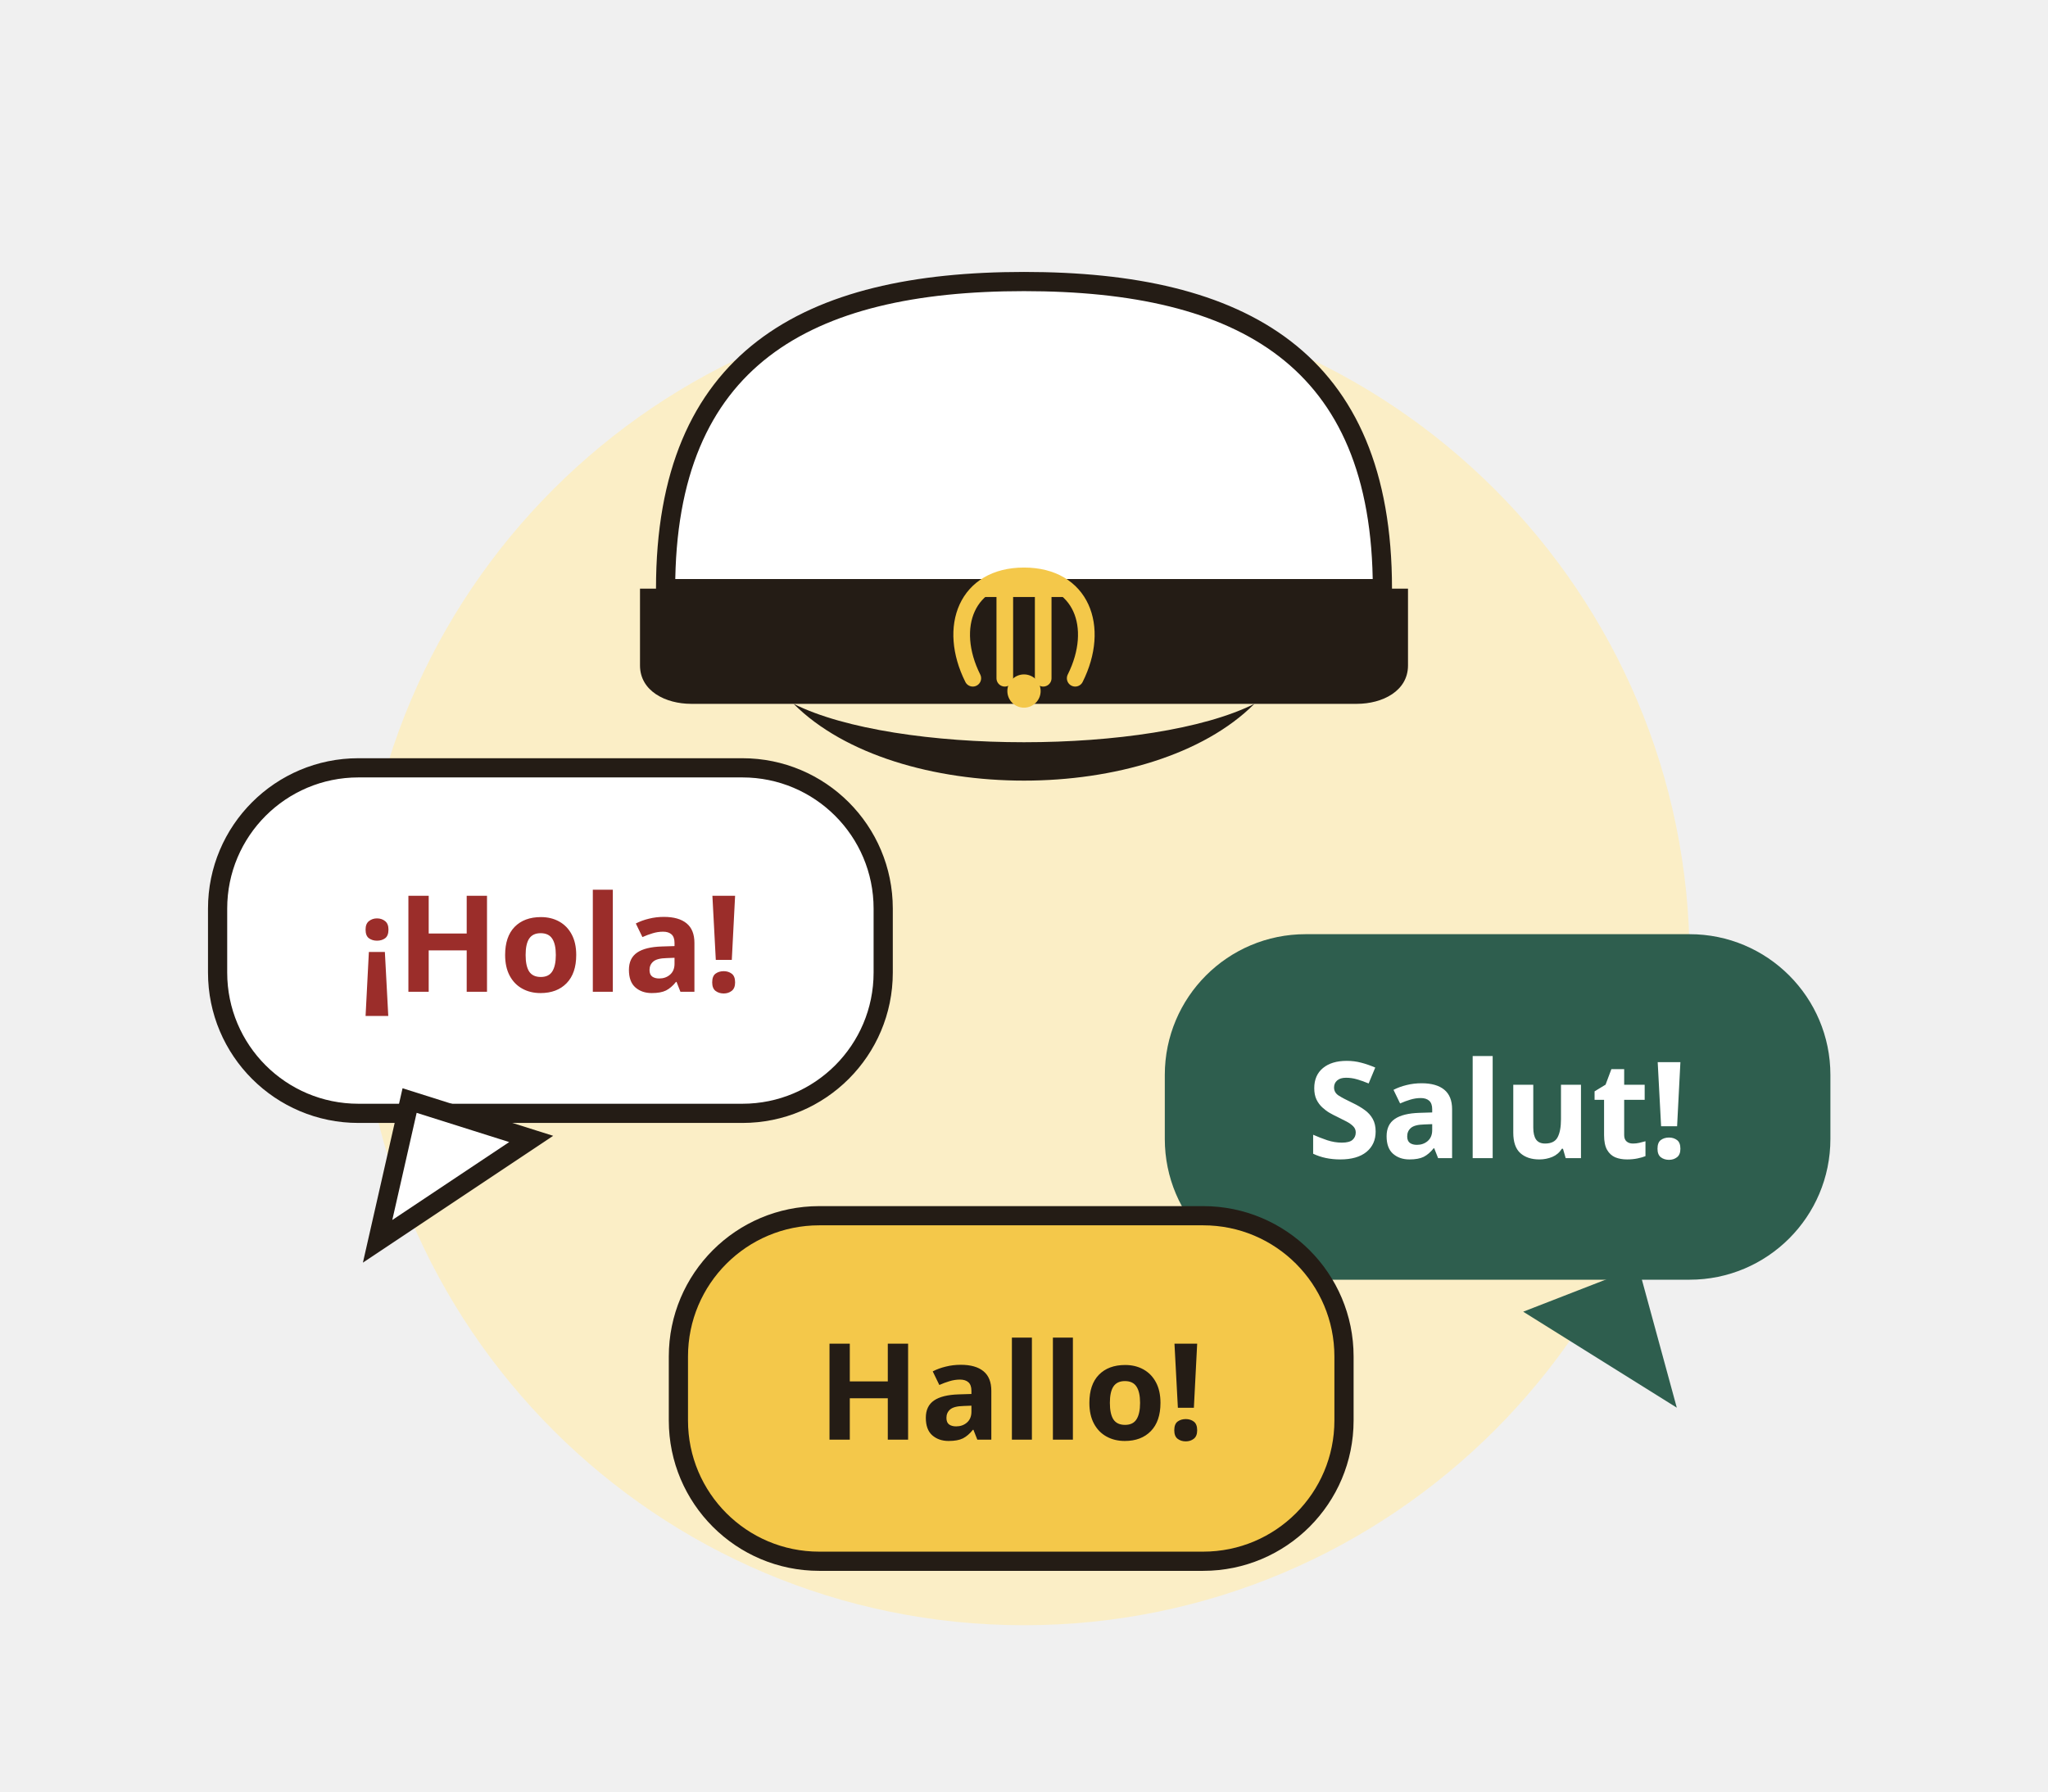
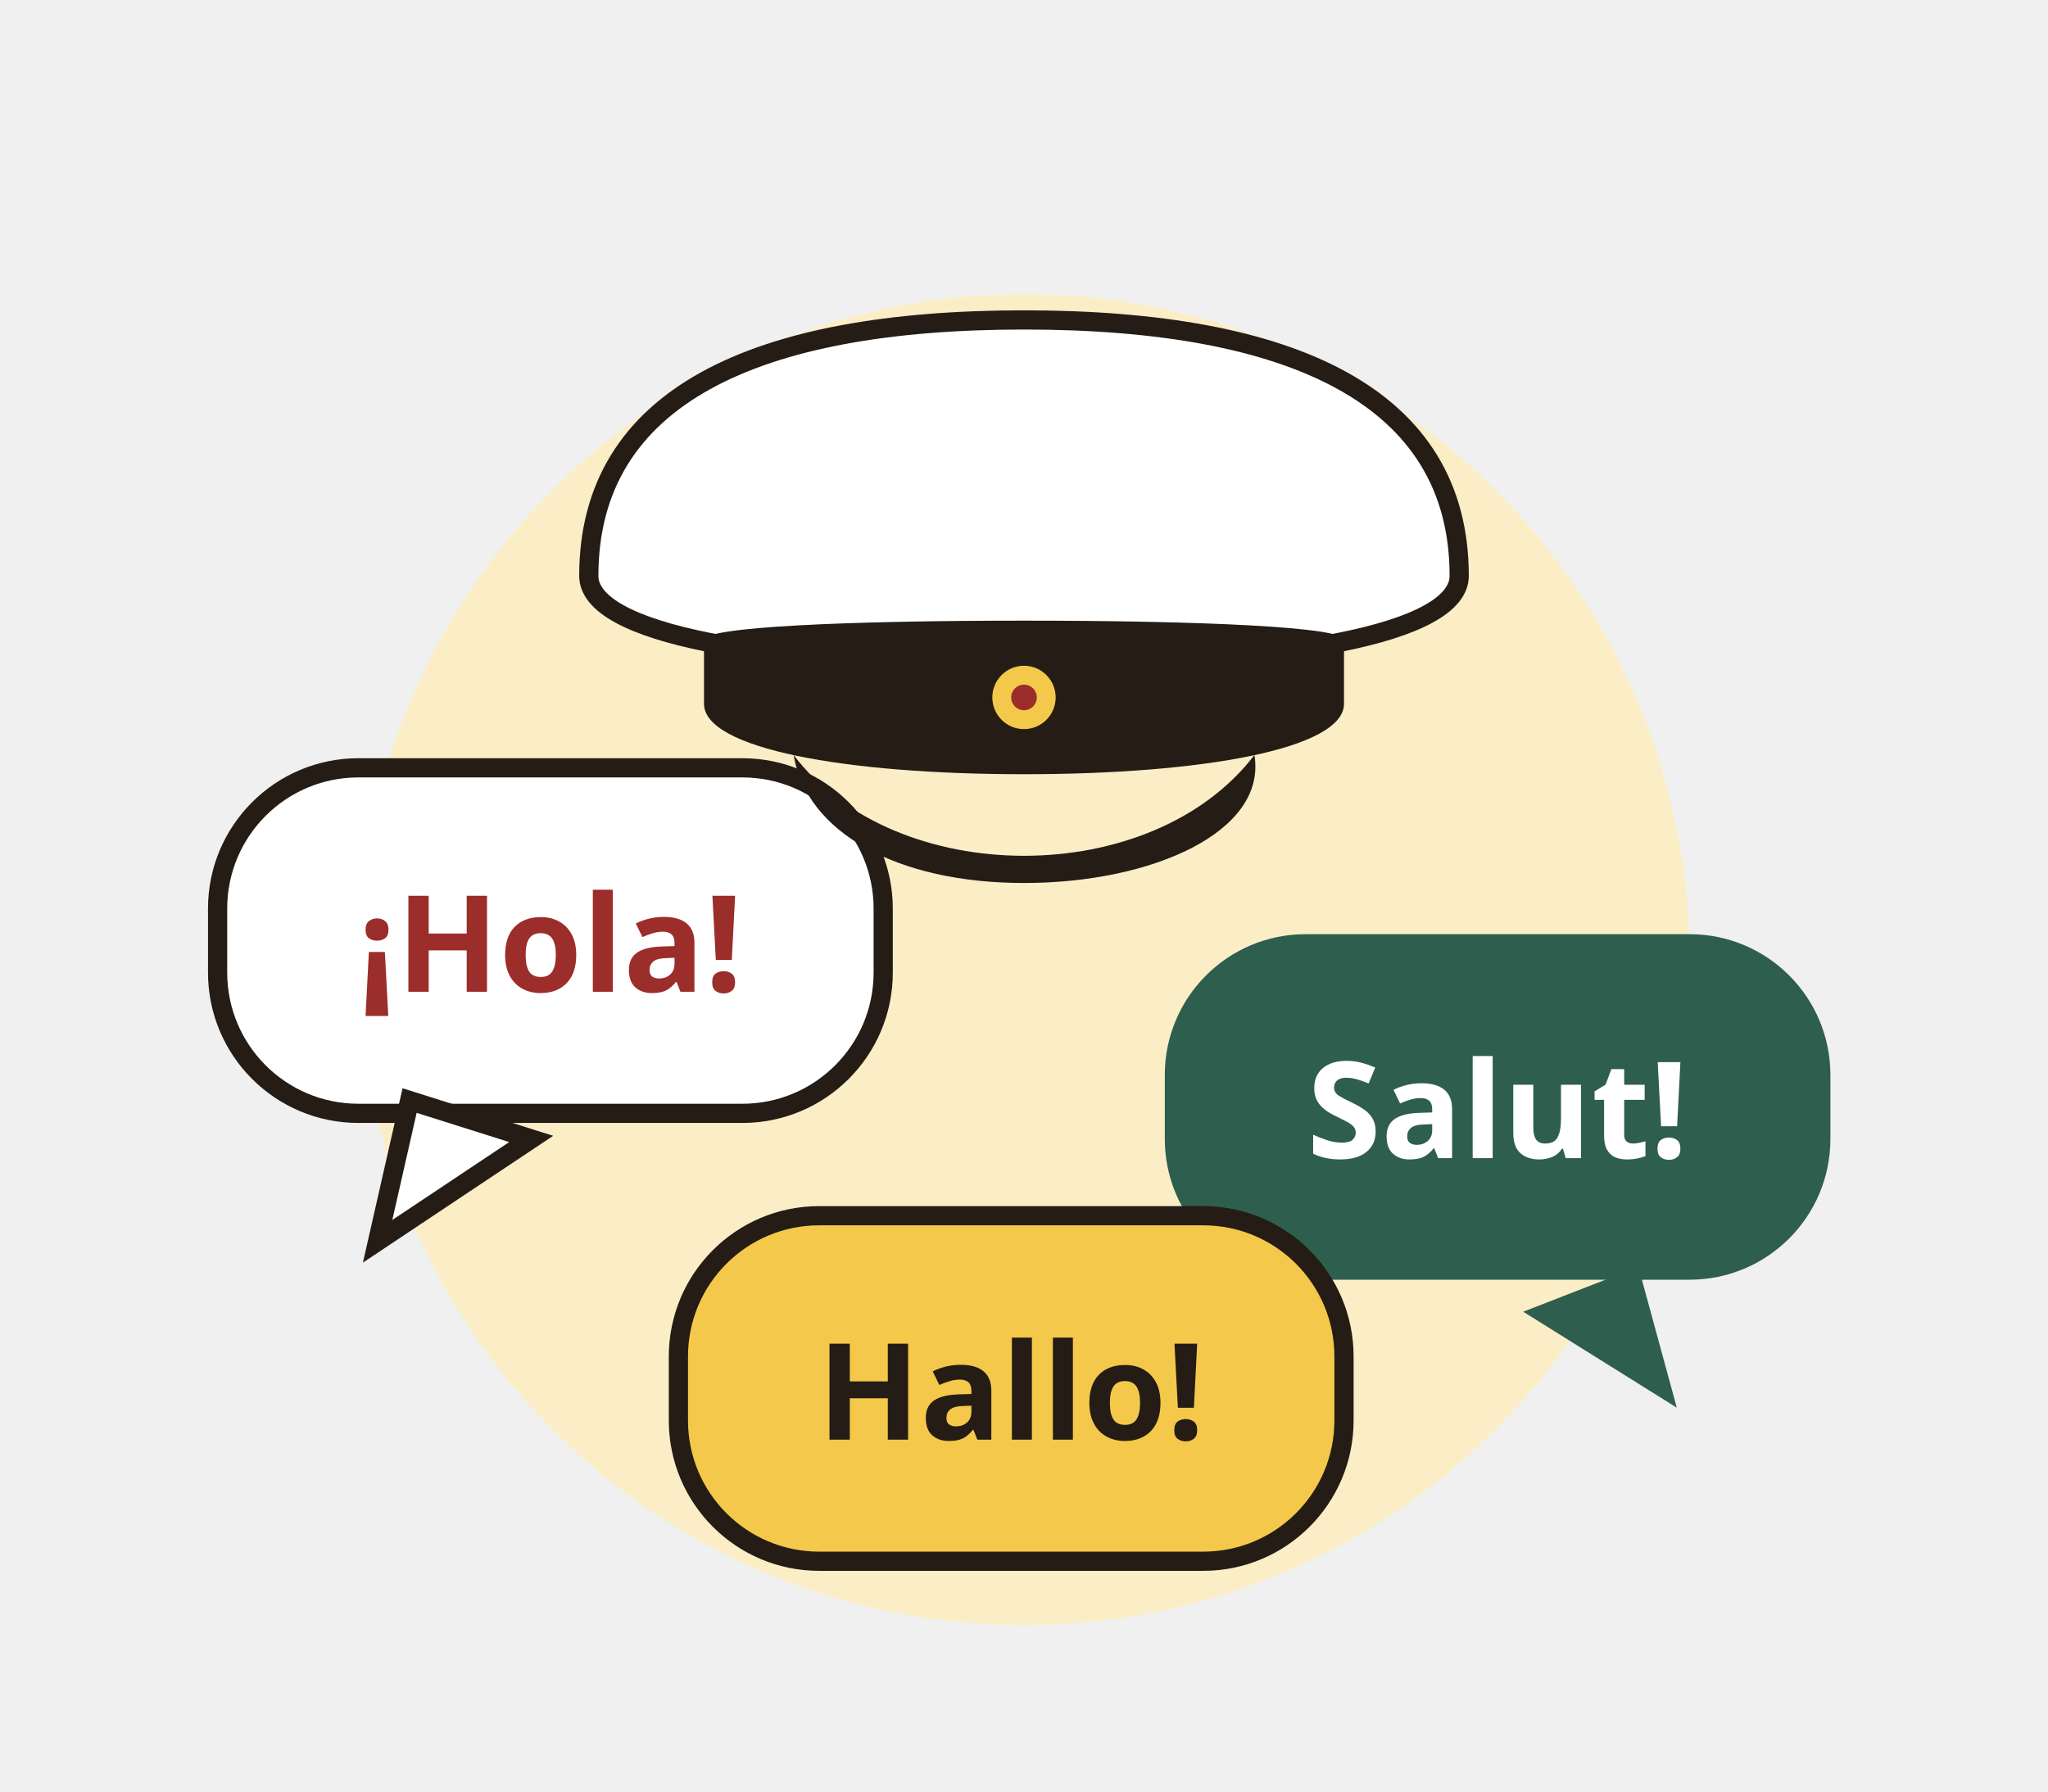
<svg xmlns="http://www.w3.org/2000/svg" viewBox="0 0 320 280" fill="none" role="img" aria-label="Kolme kieltä lyhyenä oppimääränä: espanja, ranska ja saksa, ylioppilaslakki">
  <circle cx="160" cy="150" r="104" fill="#FBEEC6" />
  <g>
    <rect x="34" y="120" width="104" height="54" rx="22" fill="#FFFFFF" stroke="#241C15" stroke-width="3" />
    <path d="M64 172l-5 22 24-16Z" fill="#FFFFFF" stroke="#241C15" stroke-width="3" />
    <text x="86" y="155" font-family="Fredoka, sans-serif" font-weight="700" font-size="21" fill="#9B2D2A" text-anchor="middle">¡Hola!</text>
  </g>
  <g>
    <rect x="182" y="146" width="104" height="54" rx="22" fill="#2E5E4E" />
    <path d="M256 198l6 22-24-15Z" fill="#2E5E4E" />
    <text x="234" y="181" font-family="Fredoka, sans-serif" font-weight="700" font-size="21" fill="#FFFFFF" text-anchor="middle">Salut!</text>
  </g>
  <g>
    <rect x="106" y="190" width="104" height="54" rx="22" fill="#F4C84A" stroke="#241C15" stroke-width="3" />
    <text x="158" y="225" font-family="Fredoka, sans-serif" font-weight="700" font-size="21" fill="#241C15" text-anchor="middle">Hallo!</text>
  </g>
  <g>
-     <path d="M104 92C104 56 126 44 160 44C194 44 216 56 216 92Z" fill="#FFFFFF" stroke="#241C15" stroke-width="3" stroke-linejoin="round" />
-     <path d="M100 92H220V104C220 108 216 110 212 110H108C104 110 100 108 100 104Z" fill="#241C15" />
-     <path d="M124 110C140 126 180 126 196 110C180 118 140 118 124 110Z" fill="#241C15" />
-     <g stroke="#F4C84A" stroke-width="2.6" fill="none" stroke-linecap="round" stroke-linejoin="round">
-       <path d="M152 106C148 98 151 90 160 90C169 90 172 98 168 106" />
-       <path d="M157 92V106M163 92V106" />
-       <path d="M154 92H166" />
-     </g>
-     <circle cx="160" cy="108" r="2.6" fill="#F4C84A" />
+     <path d="M92 90C92 62 118 50 160 50C202 50 228 62 228 90C228 99 201 104 160 104C119 104 92 99 92 90Z" fill="#FFFFFF" stroke="#241C15" stroke-width="3" stroke-linejoin="round" />
+     <path d="M110 100C110 98 132 97 160 97C188 97 210 98 210 100V110C210 117 188 121 160 121C132 121 110 117 110 110Z" fill="#241C15" />
+     <path d="M124 118C140 139 180 139 196 118C198 130 180 138 160 138C140 138 126 130 124 118Z" fill="#241C15" />
+     <circle cx="160" cy="109" r="5.6" fill="#F4C84A" stroke="#241C15" stroke-width="1.3" />
+     <circle cx="160" cy="109" r="2" fill="#9B2D2A" />
  </g>
</svg>
